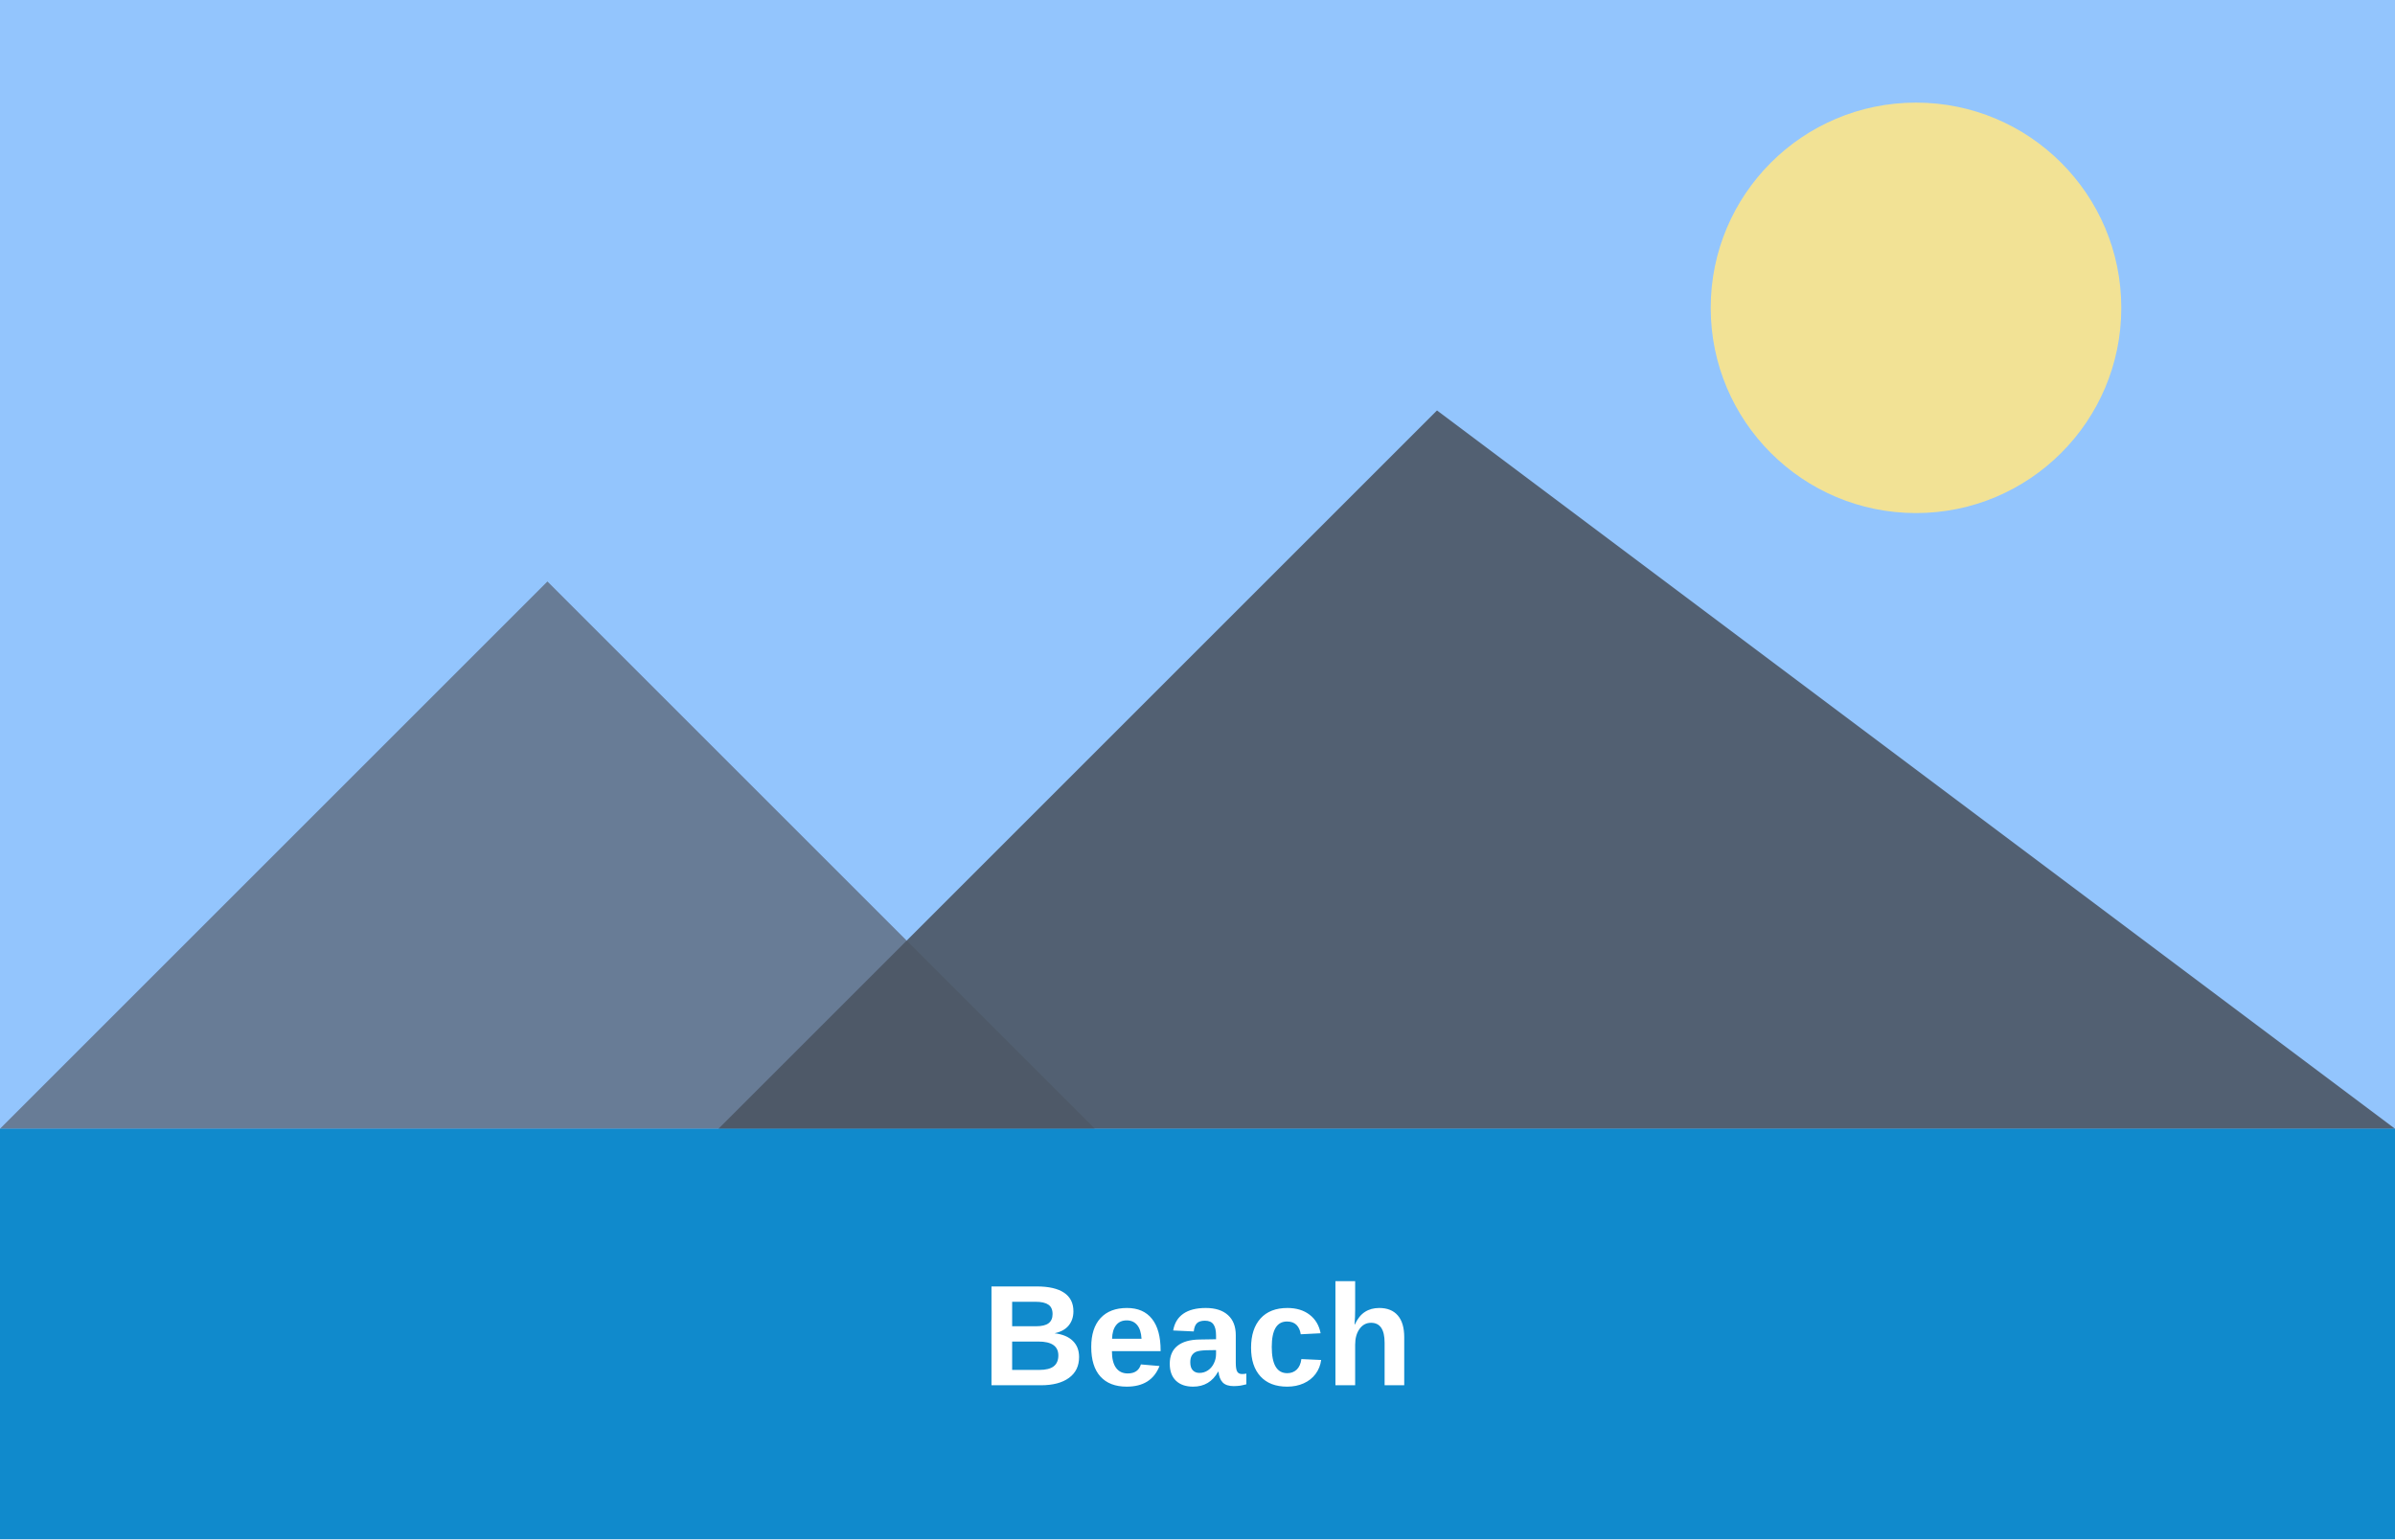
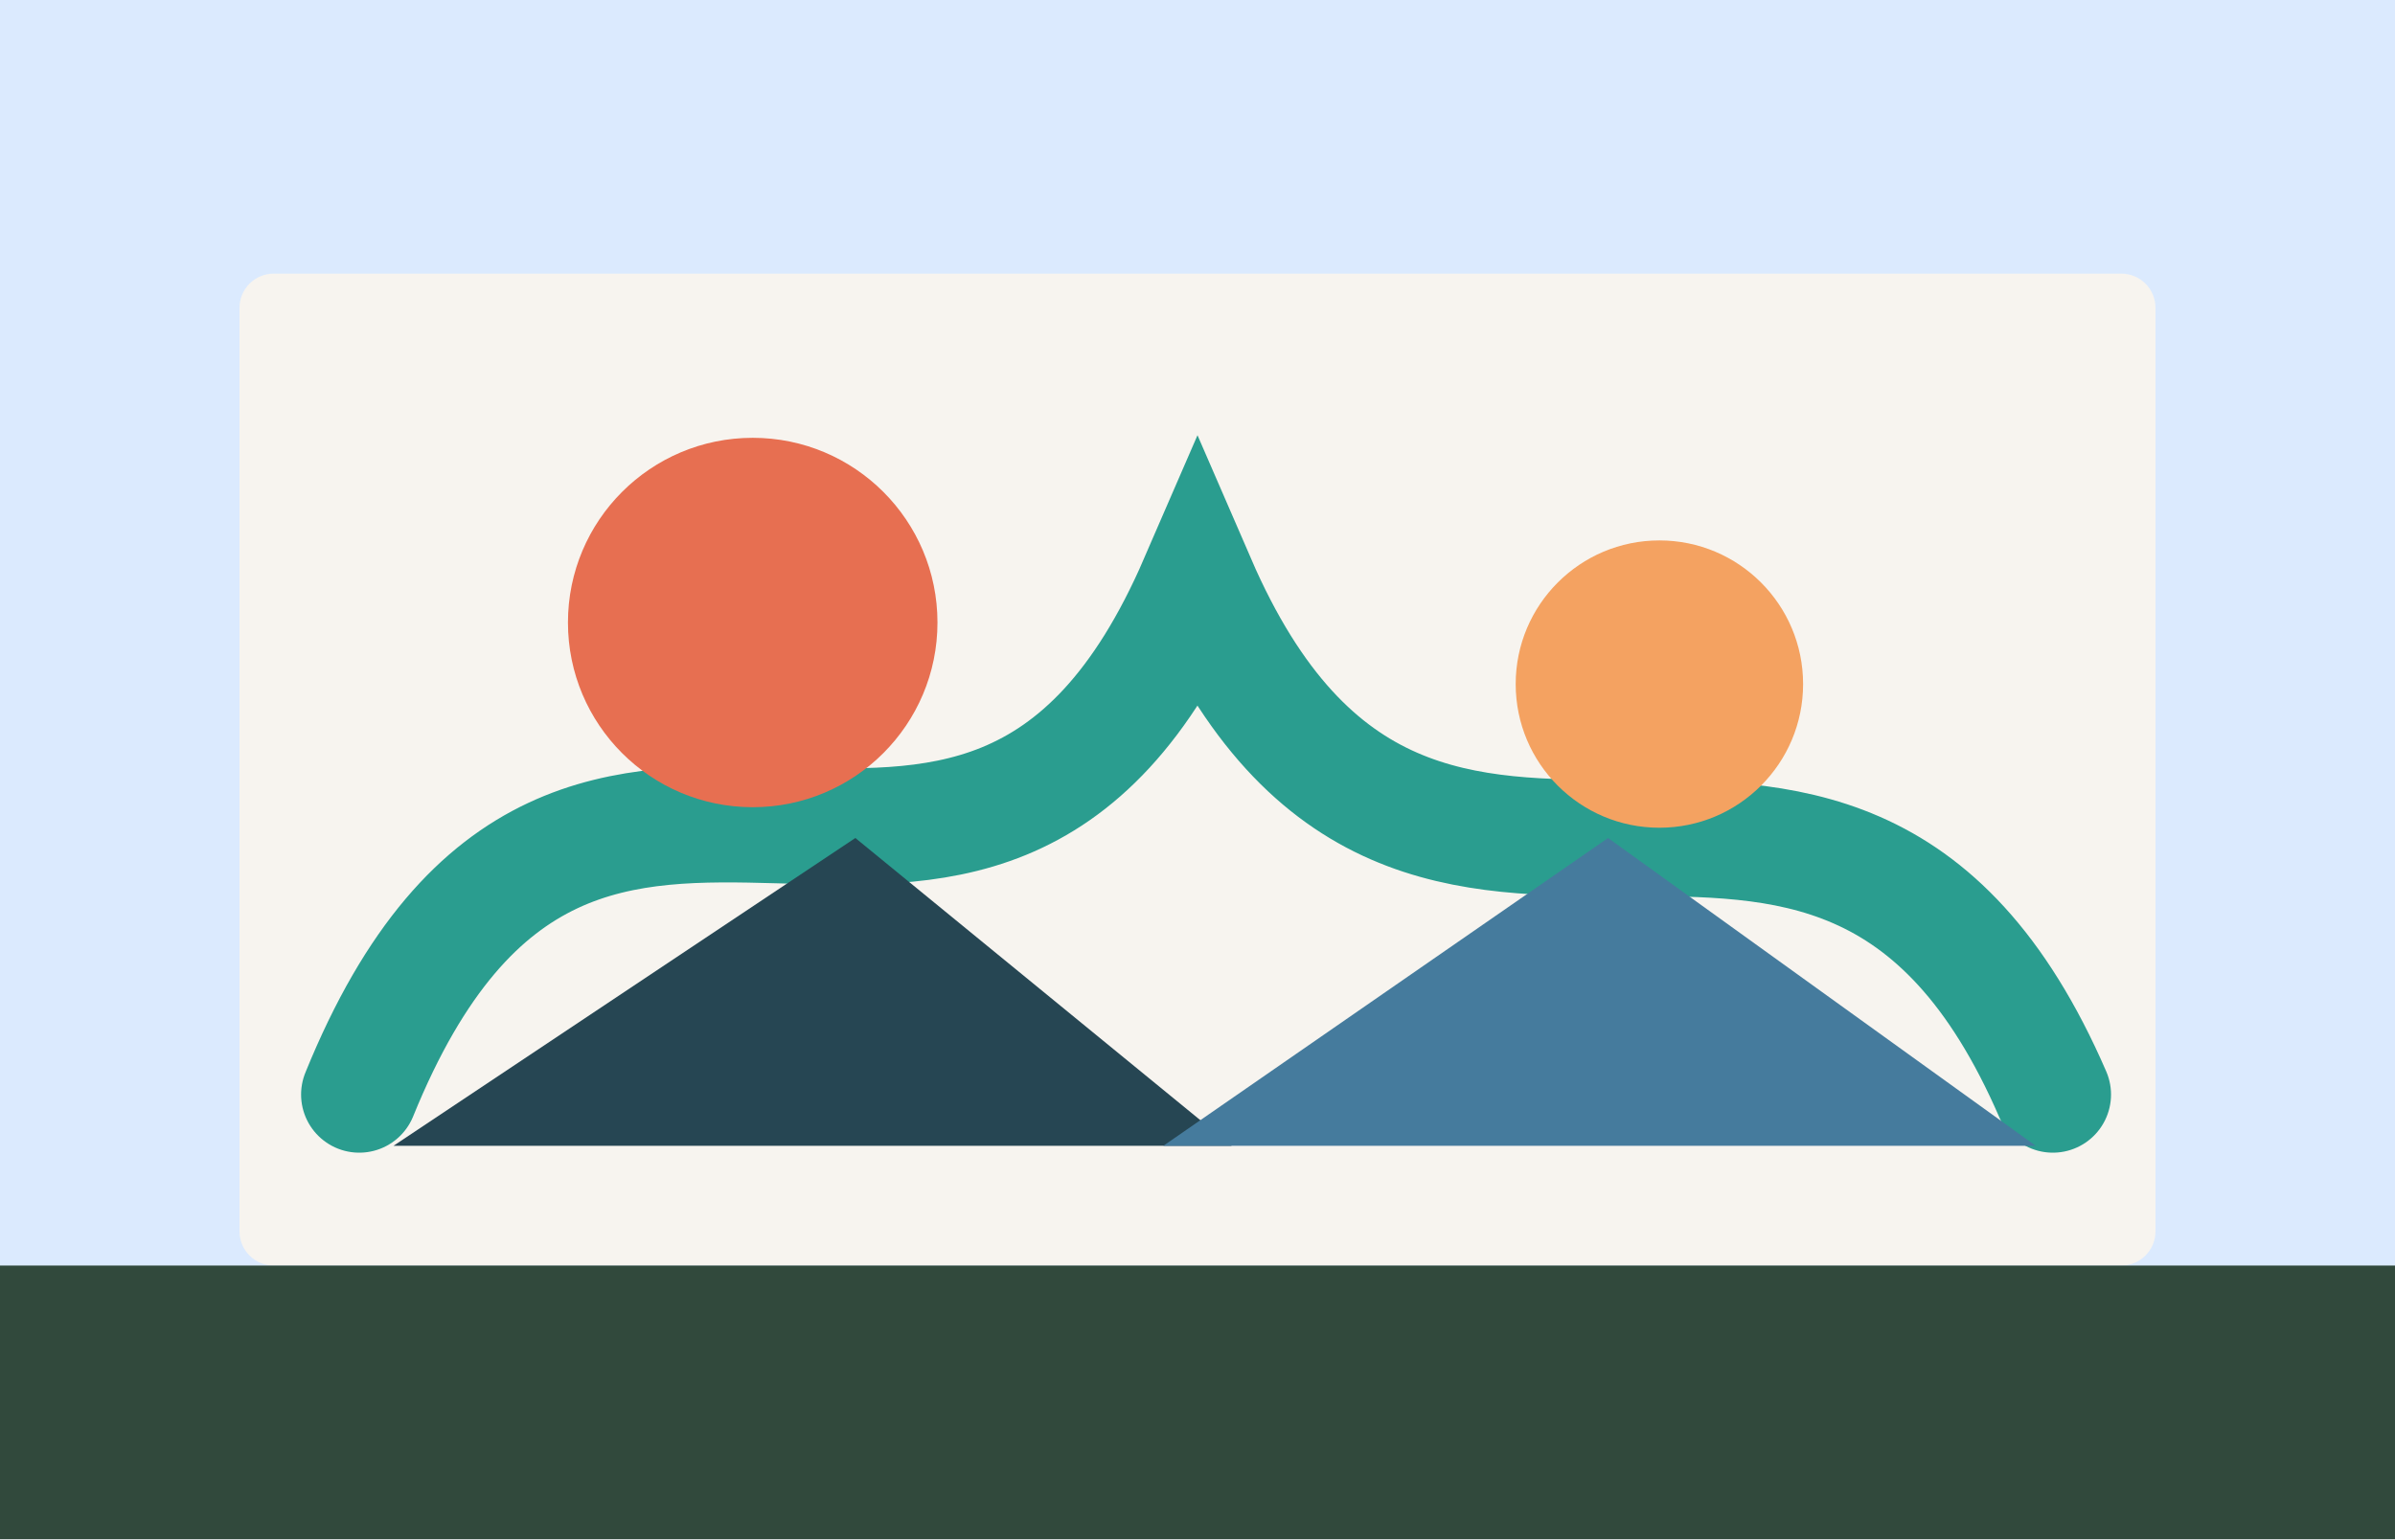
- <svg xmlns="http://www.w3.org/2000/svg" width="700" height="450" viewBox="0 0 700 450">
-   <rect width="700" height="450" fill="#93c5fd" />
-   <circle cx="560" cy="90" r="60" fill="#fde68a" opacity="0.9" />
-   <path d="M0 330 L160 170 L320 330 Z" fill="#64748b" opacity="0.9" />
-   <path d="M210 330 L420 120 L700 330 Z" fill="#4b5563" opacity="0.9" />
-   <rect x="0" y="330" width="700" height="120" fill="#0284c7" opacity="0.9" />
-   <text x="350" y="405" text-anchor="middle" font-family="Arial" font-size="42" font-weight="bold" fill="#ffffff">Beach</text>
+ <svg xmlns="http://www.w3.org/2000/svg" width="700" height="450" viewBox="0 0 700 450" role="img" aria-labelledby="title desc">
+   <rect width="700" height="450" fill="#dbeafe" />
+   <rect x="70" y="80" width="560" height="290" rx="10" fill="#f7f4ef" />
+   <path d="M105 320C170 160 285 320 350 170C415 320 535 170 600 320" fill="none" stroke="#2a9d8f" stroke-width="34" stroke-linecap="round" />
+   <circle cx="220" cy="182" r="54" fill="#e76f51" />
+   <circle cx="485" cy="200" r="42" fill="#f4a261" />
+   <path d="M115 335L250 245L360 335Z" fill="#264653" />
+   <path d="M340 335L470 245L595 335Z" fill="#457b9d" />
+   <rect x="0" y="370" width="700" height="80" fill="#31493c" />
</svg>
